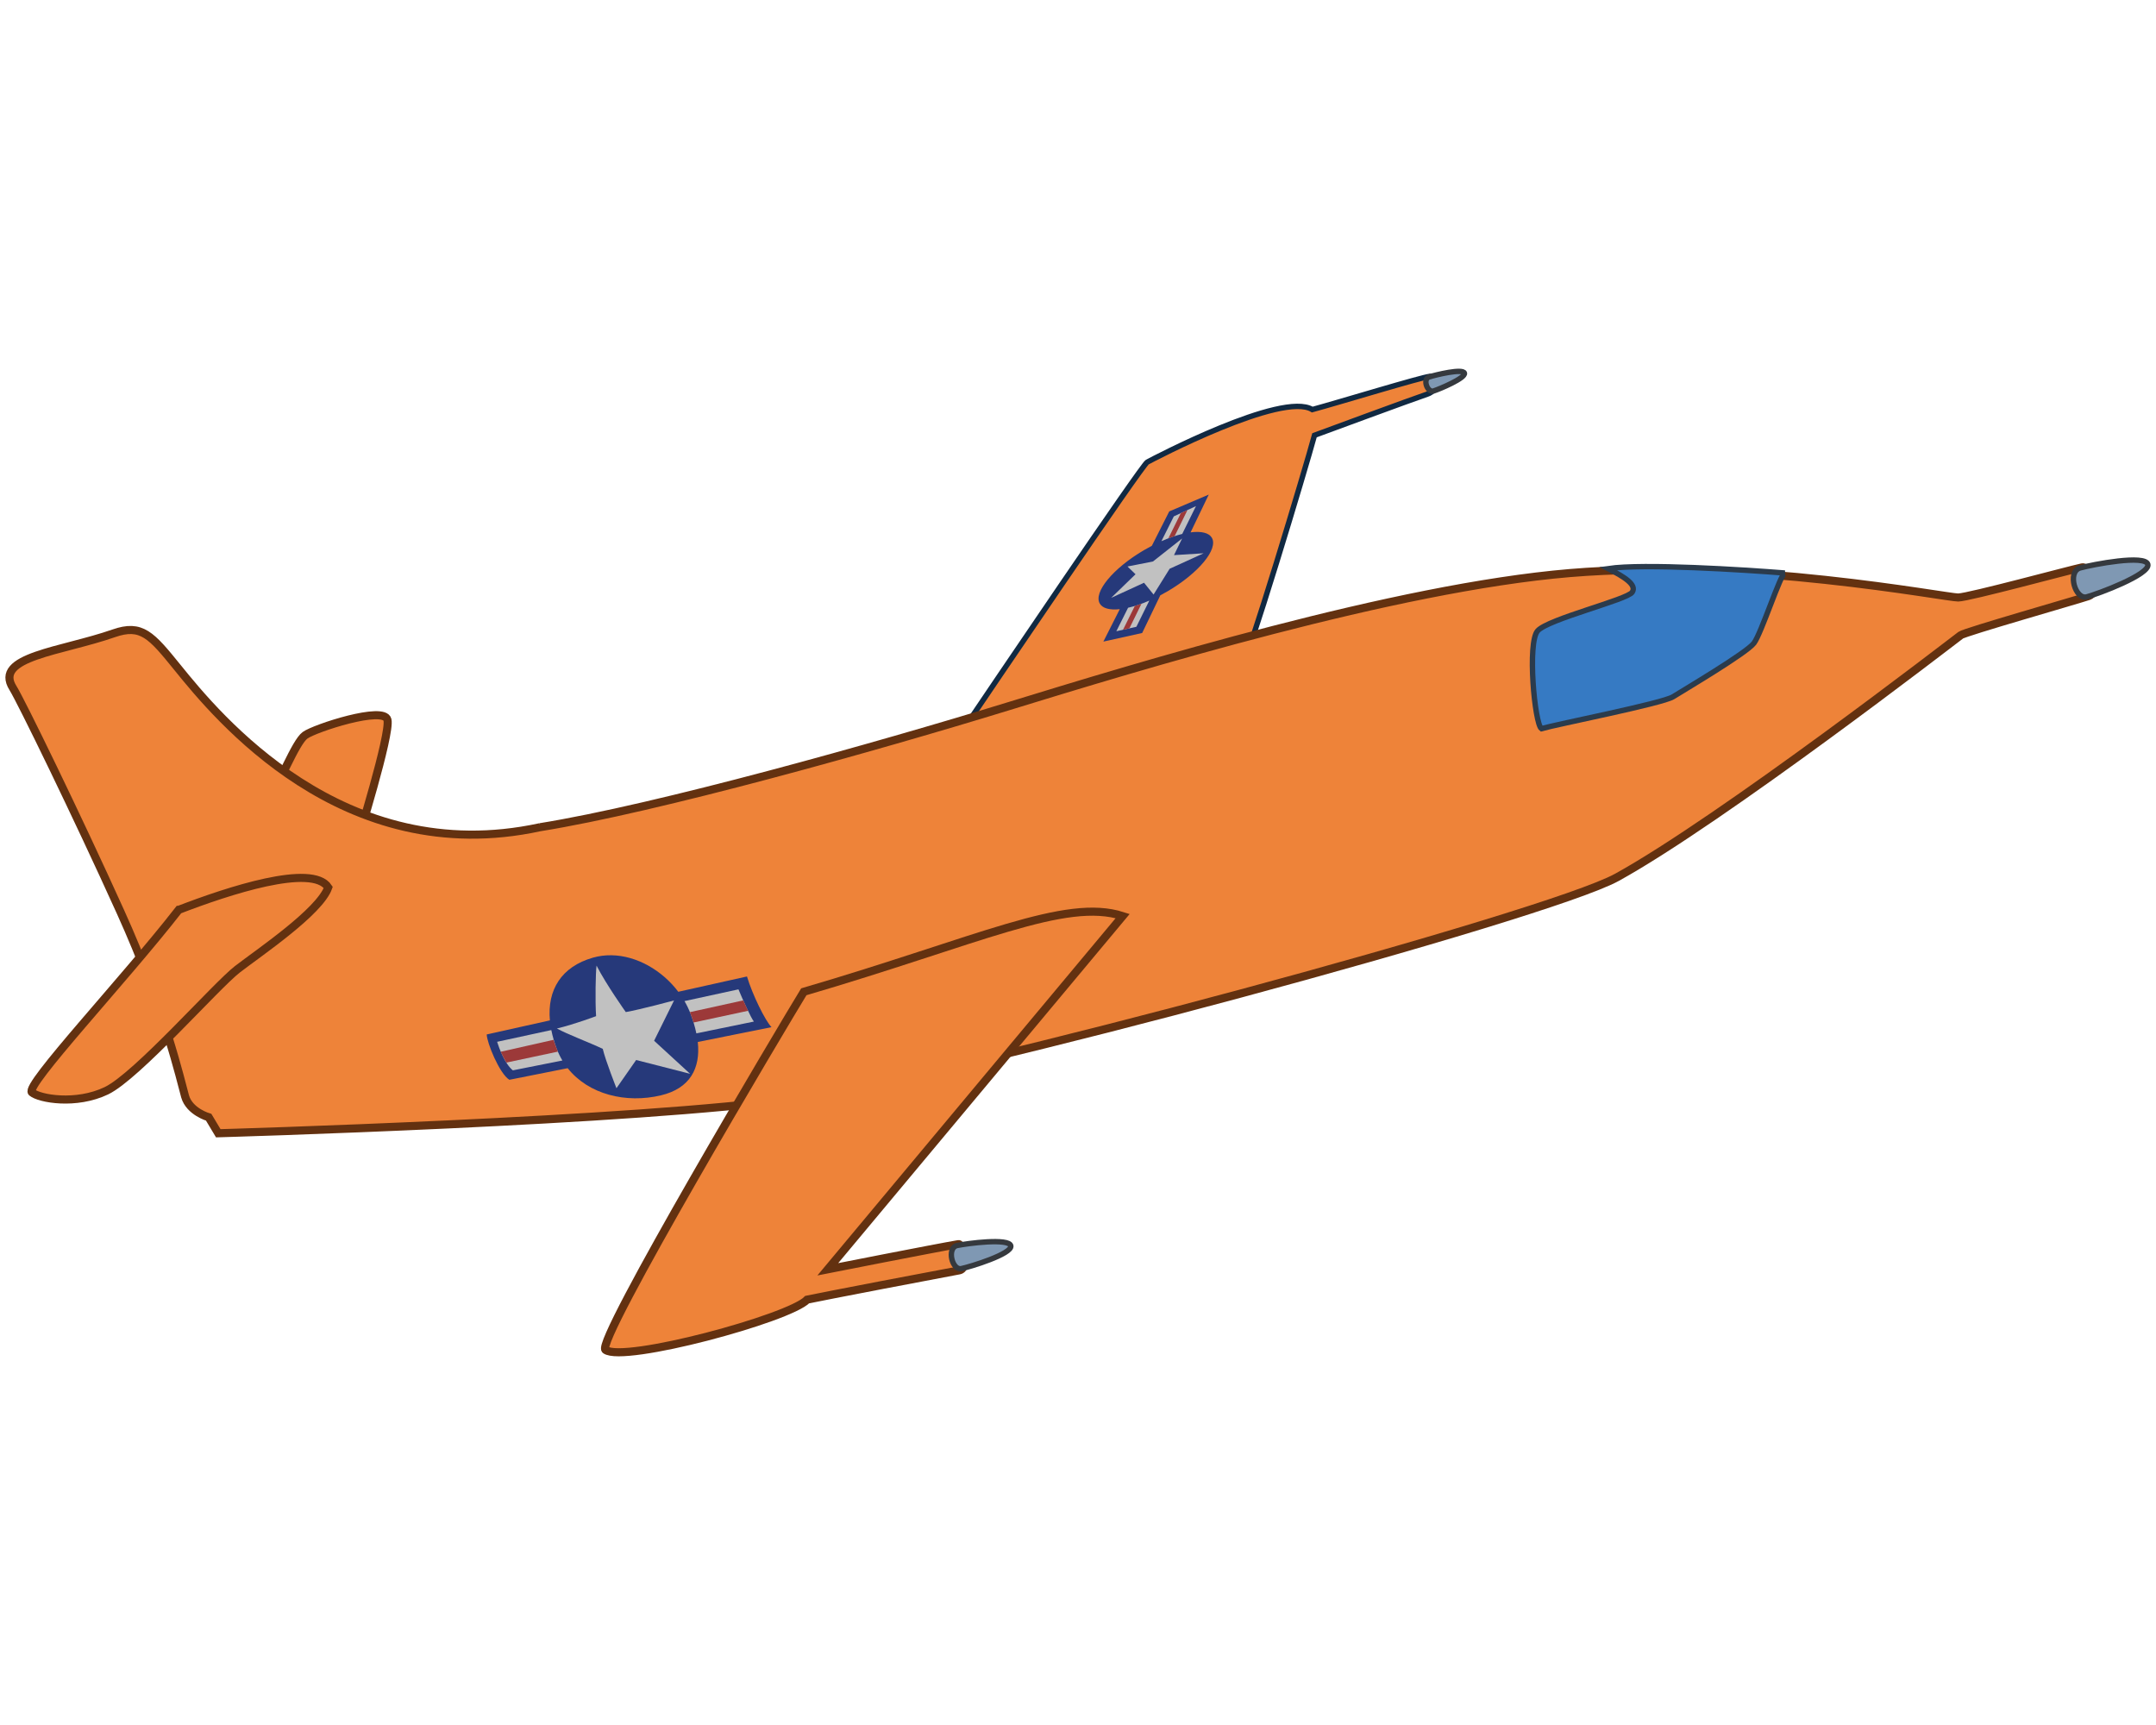
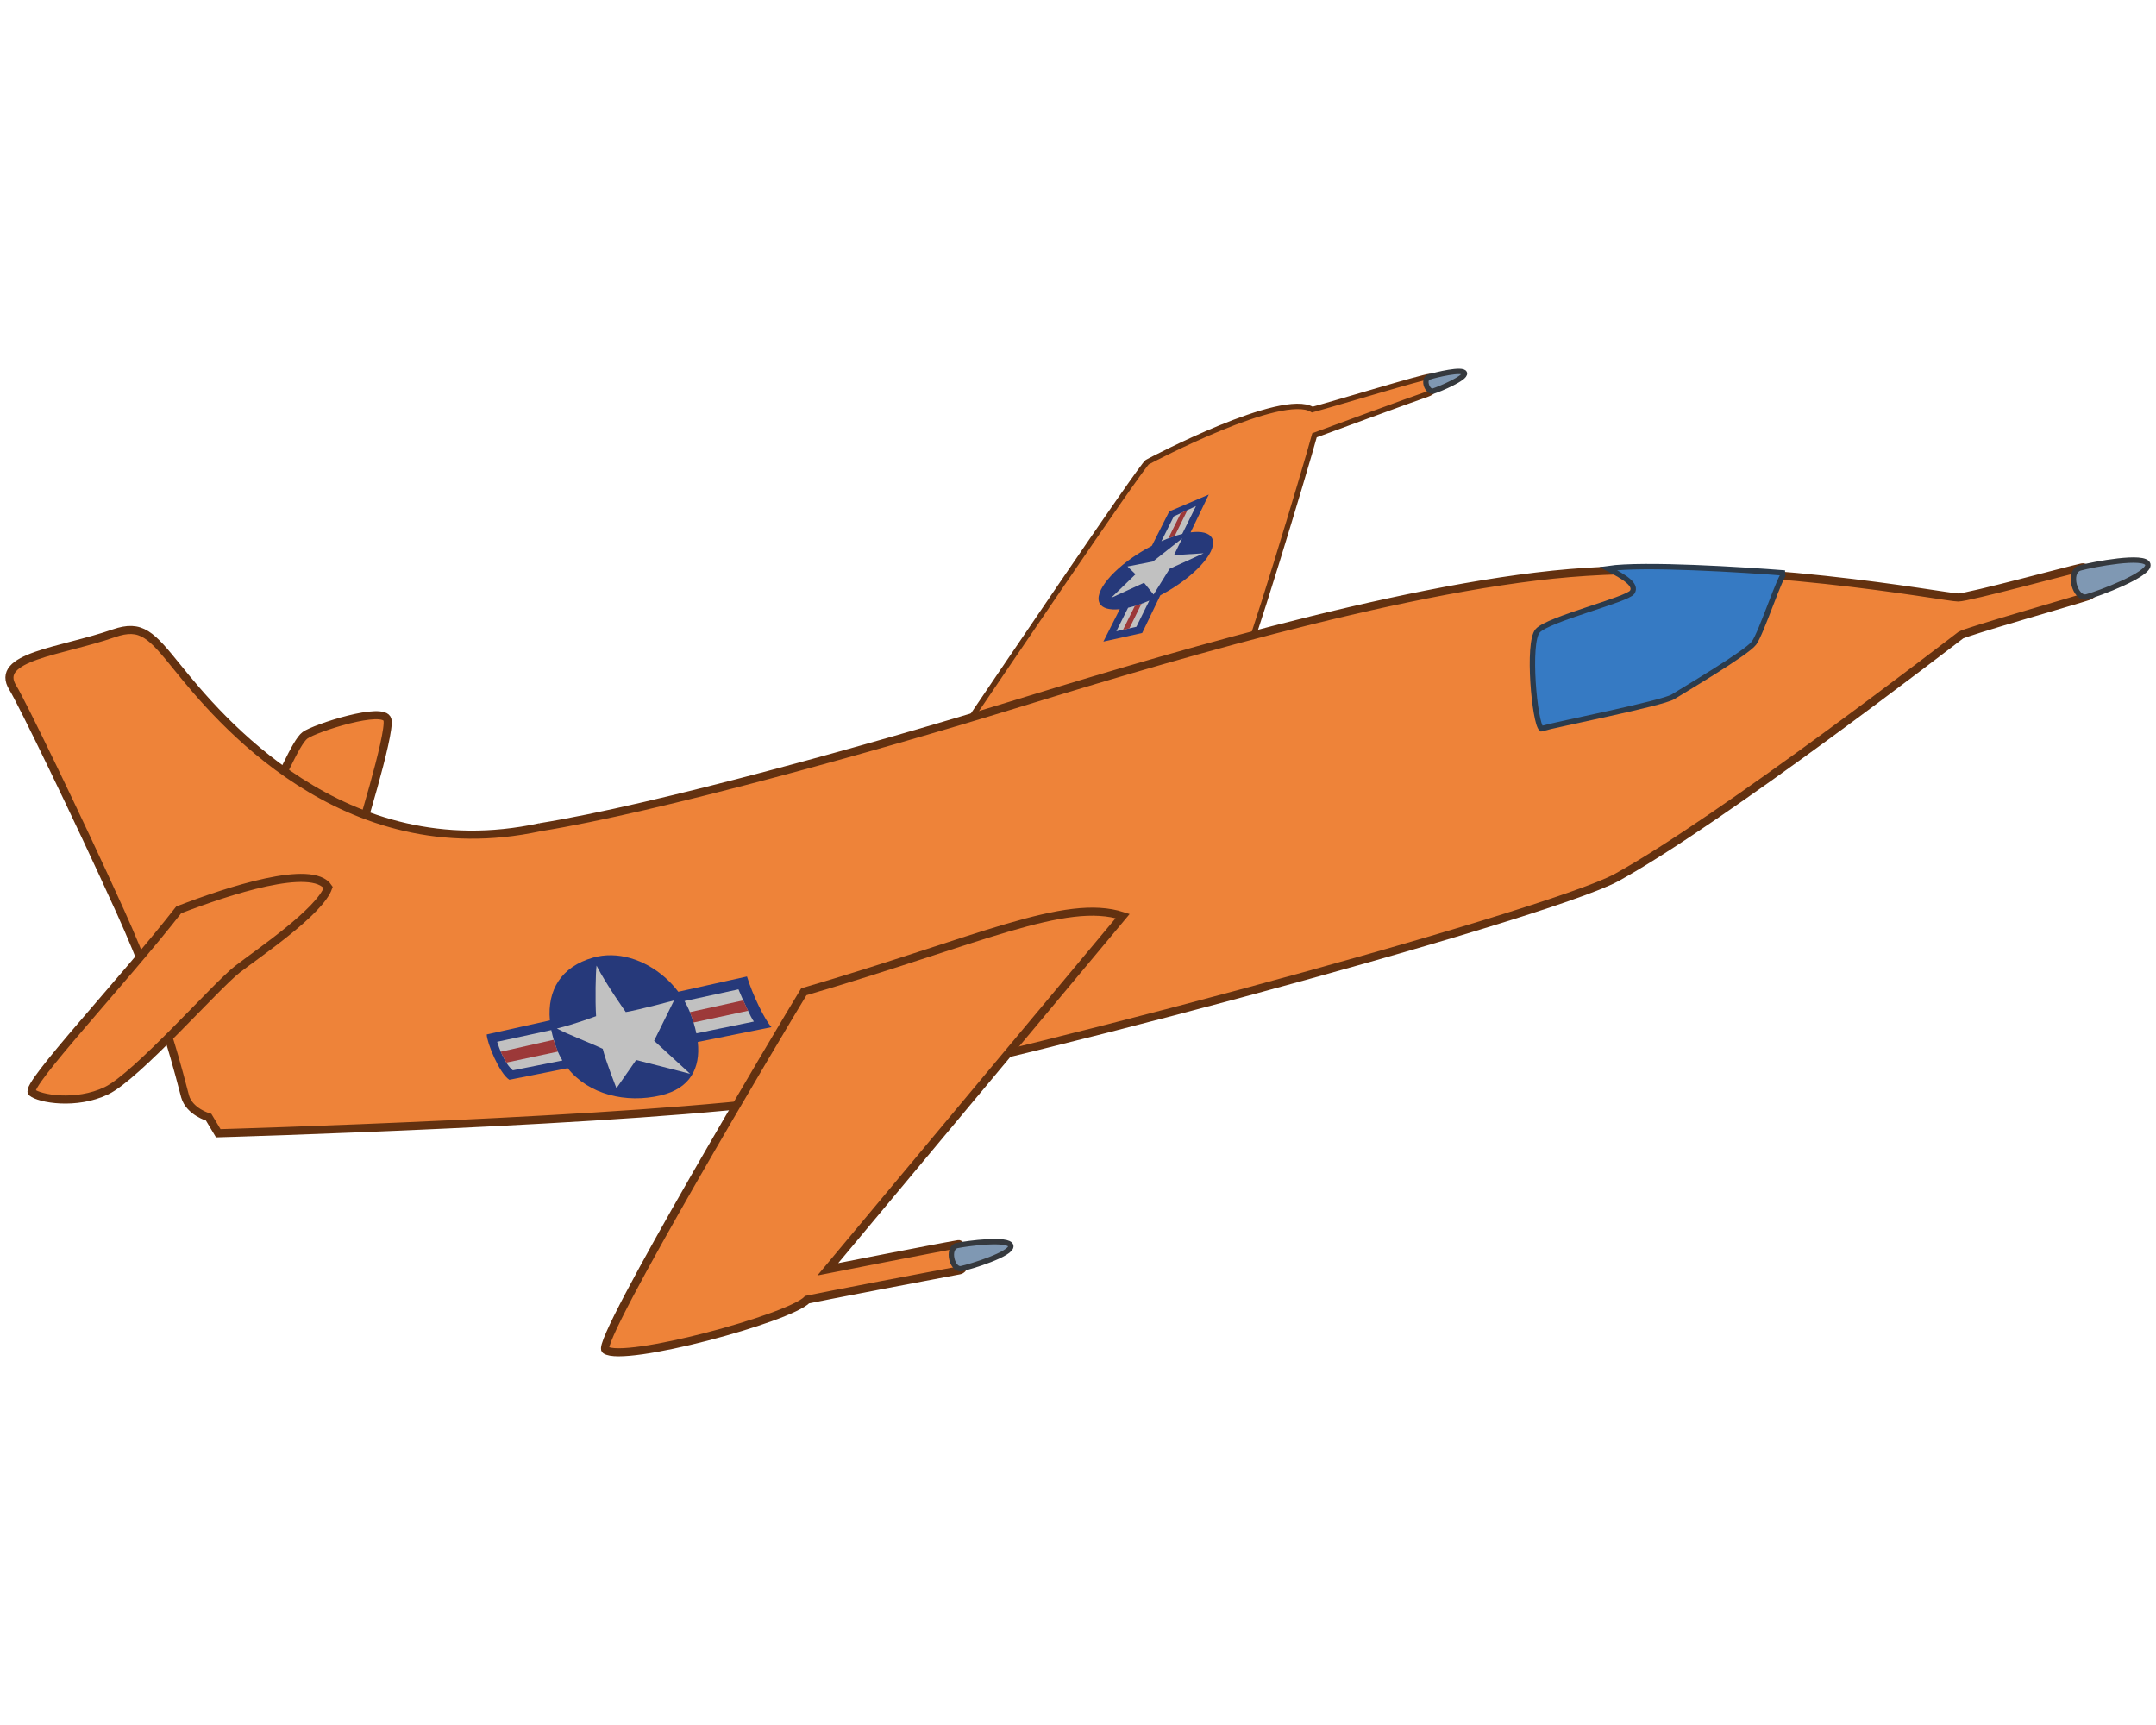
<svg xmlns="http://www.w3.org/2000/svg" width="800" height="640" viewBox="0 0 800 640" version="1.1" id="svg1038">
-   <g id="layer2">
-     <path style="fill:#ee8339;fill-opacity:1;stroke:#633110;stroke-width:3;stroke-linecap:square;stroke-miterlimit:4;stroke-dasharray:none;stroke-opacity:1" d="M132.401 312.82s12.634-40.476 11.367-45.757c-1.267-5.28-26.964 3.11-30.563 5.729-3.598 2.618-9.379 17.775-14.846 26.723-5.468 8.948 25.289 16.181 34.042 13.304z" id="path874" />
-     <path style="fill:#ee8339;fill-opacity:1;stroke:#112942;stroke-width:2;stroke-linecap:square" d="M354.657 274.75c12.537-18.57 69.137-102.259 71.054-103.302 1.917-1.044 50.037-26.363 61.23-19.49 10.083-2.739 40.63-12.08 43.65-12.313 3.022-.232 3.527 5.106-1.02 6.599-4.548 1.493-41.815 15.25-41.815 15.25-3.285 12.155-24.907 84.183-28.525 90.205-3.618 6.023-104.574 23.052-104.574 23.052z" id="path880" />
-     <path style="fill:#ee8339;fill-opacity:1;stroke:#633110;stroke-width:3;stroke-linecap:square;stroke-miterlimit:4;stroke-dasharray:none;stroke-opacity:1" d="M200.31 306.92c43.563-7 124.849-29.826 173.666-44.82 48.818-14.995 143.718-44.045 208.52-49.483 64.802-5.438 140.015 9.159 144.109 9.066 4.093-.093 41.169-10.164 45.941-11.166 3.003-.63 7.3 9.002 2.31 10.677-4.6 1.544-45.713 13.264-47.32 14.479-3.212 2.428-88.514 68.266-127.53 89.813-26.062 14.394-245.906 73.57-304.404 82.046-58.498 8.476-214.613 12.923-214.613 12.923l-3.555-5.94s-7.137-2.026-8.758-7.751c-1.62-5.725-7.475-31.968-23.94-68.377-16.464-36.409-37.064-78.589-39.93-83.134-7.366-11.681 17.972-13.5 37.37-20.272 10.36-3.617 13.944.645 23.741 12.747 14.509 17.92 61.12 75.044 134.394 59.192z" id="path870" />
-     <path style="fill:#ee8339;fill-opacity:1;stroke:#633110;stroke-width:3;stroke-linecap:square;stroke-miterlimit:4;stroke-dasharray:none;stroke-opacity:1" d="M66.31 337.574c-20.278 26.038-57.302 65.319-54.475 67.711 2.827 2.393 16.4 4.8 27.665-.61 11.267-5.41 40.648-38.916 48.588-45.055 7.94-6.139 30.534-21.317 33.714-30.378-5.97-9.025-37.235 1.292-55.491 8.332z" id="path872" />
-     <path style="fill:#367ac3;fill-opacity:1;stroke:#2b3b4c;stroke-width:2;stroke-linecap:square;stroke-opacity:1" d="M596.708 210.954c5.937 3.05 10.764 5.973 8.93 8.769-1.834 2.795-31.178 9.926-35.081 14.32-3.903 4.393-1.121 34.426 1.396 36.3 5.485-1.603 44.9-9.357 48.839-11.829 3.94-2.471 27.288-16.25 30.032-19.906 2.743-3.655 9.894-25.804 11.446-26.016-15.473-1.212-52.308-3.565-65.562-1.638z" id="path876" />
-     <path style="fill:#ee8339;fill-opacity:1;stroke:#633110;stroke-width:3;stroke-linecap:square;stroke-miterlimit:4;stroke-dasharray:none;stroke-opacity:1" d="M416.58 339.87 307.163 470.924s39.6-7.813 48.495-9.332c1.45-.248 4.121 9.026.249 9.73-7.453 1.354-50.621 9.625-56.383 10.852-6.687 6.993-68.065 23.557-74.867 18.646-4.001-2.89 66.321-120.97 73.606-132.852 64.919-19.01 97.03-34.975 118.317-28.098z" id="path878" />
-     <path style="fill:#7f98b3;fill-opacity:1;stroke:#35393e;stroke-width:2;stroke-linecap:square;stroke-opacity:1" d="M530.19 139.875c2.584-.825 12.62-3.241 13.192-1.437.572 1.805-9.326 5.959-11.493 6.632-2.166.674-4.093-4.254-1.7-5.195z" id="path882-3" />
-     <path style="fill:#7f98b3;fill-opacity:1;stroke:#35393e;stroke-width:2;stroke-linecap:square;stroke-opacity:1" d="M355.018 462.124c4.02-.84 19.5-2.854 20.048.116.548 2.97-15.02 7.766-18.388 8.442-3.367.677-5.413-7.498-1.66-8.558z" id="path882-3-6" />
-     <path style="fill:#7f98b3;fill-opacity:1;stroke:#35393e;stroke-width:2;stroke-linecap:square;stroke-opacity:1" d="M771.692 210.75c5.018-1.362 24.408-5.064 25.278-1.348.87 3.715-18.467 10.944-22.67 12.05-4.204 1.108-7.275-9.08-2.608-10.701z" id="path882-3-7" />
-     <path id="path1087-1" style="fill:#26397a;fill-opacity:1;stroke:none;stroke-width:3;stroke-linecap:square;stroke-miterlimit:4;stroke-dasharray:none;stroke-opacity:1" d="M226.84 354.413a23.595 23.595 0 0 0-6.82.892c-11.733 3.35-17.018 11.982-15.978 23.274l-23.44 5.216c.041 2.989 4.68 14.509 8.4 16.821 0 0 12.398-2.437 21.643-4.304 7.722 9.748 21.648 13.182 34.646 10.066 10.65-2.554 14.707-9.916 13.625-19.79 10.33-2.08 25.665-5.173 27.353-5.5-2.369-2.46-7.062-12.033-9.1-18.802l-25.48 5.676c-5.993-7.935-15.414-13.42-24.849-13.549z" />
-     <path id="path1015" style="fill:#26397a;fill-opacity:1;stroke:none;stroke-width:1;stroke-linecap:square;stroke-miterlimit:4;stroke-dasharray:none;stroke-opacity:1" d="m448.521 183.494-14.667 6.252-6.453 12.75a8.8 24.112 59.535 0 0-2.982 1.65 8.8 24.112 59.535 0 0-16.322 19.812 8.8 24.112 59.535 0 0 7.403 2.053l-6.088 12.031 14.403-3.194 6.72-13.968a8.8 24.112 59.535 0 0 2.805-1.56 8.8 24.112 59.535 0 0 16.322-19.812 8.8 24.112 59.535 0 0-7.885-1.995z" />
-     <path id="path1017-6" style="fill:#c1c1c1;fill-opacity:1;stroke:none;stroke-width:1;stroke-linecap:square;stroke-miterlimit:4;stroke-dasharray:none;stroke-opacity:1" d="m443.774 187.771-8.219 3.814-4.61 9.207a8.8 24.112 59.535 0 1 7.727-2.692zm-17.315 35.06a8.8 24.112 59.535 0 1-7.875 2.656l-4.362 8.712 7.437-1.651z" />
-     <path style="fill:#c1c1c1;fill-opacity:1;stroke:none;stroke-width:1;stroke-linecap:square;stroke-miterlimit:4;stroke-dasharray:none;stroke-opacity:1" d="m418.365 210.177 2.983 2.875-9.05 8.765 12.201-5.609 3.543 4.374 5.956-9.558 12.618-5.75-11 .69 3.014-6.179-10.821 8.536z" id="path1062" />
-     <path id="path1064" style="fill:#9c3939;fill-opacity:1;stroke:none;stroke-width:1;stroke-linecap:square;stroke-miterlimit:4;stroke-dasharray:none;stroke-opacity:1" d="m440.613 189.238-2.454 1.14-4.637 9.35a8.8 24.112 59.535 0 1 2.348-.828zm-17.058 34.754a8.8 24.112 59.535 0 1-2.469.829l-4.375 8.826 2.365-.526z" />
-     <path style="fill:#c1c1c1;fill-opacity:1;stroke:none;stroke-width:1;stroke-linecap:square;stroke-miterlimit:4;stroke-dasharray:none;stroke-opacity:1" d="M221.184 377.01c-.378-5.723-.174-16.204.167-18.751 3.597 7.032 10.85 17.234 10.85 17.234 5.234-.898 17.906-4.31 17.906-4.31l-7.395 14.952 13.356 12.26-20.026-5.117-7.3 10.47s-4.086-10.303-5.083-14.614c-5.263-2.48-13.04-5.356-17.015-7.545 6.372-1.507 14.54-4.58 14.54-4.58z" id="path935" />
-     <path id="path1112" style="fill:#c1c1c1;fill-opacity:1;stroke:none;stroke-width:3;stroke-linecap:square;stroke-miterlimit:4;stroke-dasharray:none;stroke-opacity:1" d="m274.006 367.064-20.02 4.355a31.924 31.924 0 0 1 2.191 4.547c.993 2.58 1.722 5.06 2.211 7.43 10.78-2.193 19.45-3.964 21.35-4.383-1.064-1.272-4.164-8.197-5.732-11.95zm-69.435 15.107-20.11 4.353c.678 2.215 2.847 8.179 5.83 10.59 0 0 10.681-2.095 18.388-3.651a27.154 27.154 0 0 1-2.145-4.46 44.4 44.4 0 0 1-1.963-6.832z" />
-     <path id="path1135" style="fill:#9c3939;fill-opacity:1;stroke:none;stroke-width:3;stroke-linecap:square;stroke-miterlimit:4;stroke-dasharray:none;stroke-opacity:1" d="m275.786 371.157-19.793 4.361a48.914 48.914 0 0 1 1.35 3.843l20.233-4.342c-.592-1.23-1.19-2.517-1.79-3.862zm-70.403 14.634-19.597 4.425c.505 1.124 1.44 2.957 2.112 4.02l19.103-4.07c-.59-1.42-1.106-2.871-1.618-4.375z" />
-   </g>
+   <path style="fill:#ee8339;fill-opacity:1;stroke:#633110;stroke-width:3;stroke-linecap:square;stroke-miterlimit:4;stroke-dasharray:none;stroke-opacity:1" d="M132.401 312.82s12.634-40.476 11.367-45.757c-1.267-5.28-26.964 3.11-30.563 5.729-3.598 2.618-9.379 17.775-14.846 26.723-5.468 8.948 25.289 16.181 34.042 13.304z" id="path874" />
+   <path style="fill:#ee8339;fill-opacity:1;stroke:#633110;stroke-width:2;stroke-linecap:square;stroke-opacity:1" d="M354.657 274.75c12.537-18.57 69.137-102.259 71.054-103.302 1.917-1.044 50.037-26.363 61.23-19.49 10.083-2.739 40.63-12.08 43.65-12.313 3.022-.232 3.527 5.106-1.02 6.599-4.548 1.493-41.815 15.25-41.815 15.25-3.285 12.155-24.907 84.183-28.525 90.205-3.618 6.023-104.574 23.052-104.574 23.052z" id="path880" />
+   <path style="fill:#ee8339;fill-opacity:1;stroke:#633110;stroke-width:3;stroke-linecap:square;stroke-miterlimit:4;stroke-dasharray:none;stroke-opacity:1" d="M200.31 306.92c43.563-7 124.849-29.826 173.666-44.82 48.818-14.995 143.718-44.045 208.52-49.483 64.802-5.438 140.015 9.159 144.109 9.066 4.093-.093 41.169-10.164 45.941-11.166 3.003-.63 7.3 9.002 2.31 10.677-4.6 1.544-45.713 13.264-47.32 14.479-3.212 2.428-88.514 68.266-127.53 89.813-26.062 14.394-245.906 73.57-304.404 82.046-58.498 8.476-214.613 12.923-214.613 12.923l-3.555-5.94s-7.137-2.026-8.758-7.751c-1.62-5.725-7.475-31.968-23.94-68.377-16.464-36.409-37.064-78.589-39.93-83.134-7.366-11.681 17.972-13.5 37.37-20.272 10.36-3.617 13.944.645 23.741 12.747 14.509 17.92 61.12 75.044 134.394 59.192z" id="path870" />
+   <path style="fill:#ee8339;fill-opacity:1;stroke:#633110;stroke-width:3;stroke-linecap:square;stroke-miterlimit:4;stroke-dasharray:none;stroke-opacity:1" d="M66.31 337.574c-20.278 26.038-57.302 65.319-54.475 67.711 2.827 2.393 16.4 4.8 27.665-.61 11.267-5.41 40.648-38.916 48.588-45.055 7.94-6.139 30.534-21.317 33.714-30.378-5.97-9.025-37.235 1.292-55.491 8.332z" id="path872" />
+   <path style="fill:#367ac3;fill-opacity:1;stroke:#2b3b4c;stroke-width:2;stroke-linecap:square;stroke-opacity:1" d="M596.708 210.954c5.937 3.05 10.764 5.973 8.93 8.769-1.834 2.795-31.178 9.926-35.081 14.32-3.903 4.393-1.121 34.426 1.396 36.3 5.485-1.603 44.9-9.357 48.839-11.829 3.94-2.471 27.288-16.25 30.032-19.906 2.743-3.655 9.894-25.804 11.446-26.016-15.473-1.212-52.308-3.565-65.562-1.638z" id="path876" />
+   <path style="fill:#ee8339;fill-opacity:1;stroke:#633110;stroke-width:3;stroke-linecap:square;stroke-miterlimit:4;stroke-dasharray:none;stroke-opacity:1" d="M416.58 339.87 307.163 470.924s39.6-7.813 48.495-9.332c1.45-.248 4.121 9.026.249 9.73-7.453 1.354-50.621 9.625-56.383 10.852-6.687 6.993-68.065 23.557-74.867 18.646-4.001-2.89 66.321-120.97 73.606-132.852 64.919-19.01 97.03-34.975 118.317-28.098z" id="path878" />
+   <path style="fill:#7f98b3;fill-opacity:1;stroke:#35393e;stroke-width:2;stroke-linecap:square;stroke-opacity:1" d="M530.19 139.875c2.584-.825 12.62-3.241 13.192-1.437.572 1.805-9.326 5.959-11.493 6.632-2.166.674-4.093-4.254-1.7-5.195z" id="path882-3" />
+   <path style="fill:#7f98b3;fill-opacity:1;stroke:#35393e;stroke-width:2;stroke-linecap:square;stroke-opacity:1" d="M355.018 462.124c4.02-.84 19.5-2.854 20.048.116.548 2.97-15.02 7.766-18.388 8.442-3.367.677-5.413-7.498-1.66-8.558z" id="path882-3-6" />
+   <path style="fill:#7f98b3;fill-opacity:1;stroke:#35393e;stroke-width:2;stroke-linecap:square;stroke-opacity:1" d="M771.692 210.75c5.018-1.362 24.408-5.064 25.278-1.348.87 3.715-18.467 10.944-22.67 12.05-4.204 1.108-7.275-9.08-2.608-10.701z" id="path882-3-7" />
+   <path id="path1087-1" style="fill:#26397a;fill-opacity:1;stroke:none;stroke-width:3;stroke-linecap:square;stroke-miterlimit:4;stroke-dasharray:none;stroke-opacity:1" d="M226.84 354.413a23.595 23.595 0 0 0-6.82.892c-11.733 3.35-17.018 11.982-15.978 23.274l-23.44 5.216c.041 2.989 4.68 14.509 8.4 16.821 0 0 12.398-2.437 21.643-4.304 7.722 9.748 21.648 13.182 34.646 10.066 10.65-2.554 14.707-9.916 13.625-19.79 10.33-2.08 25.665-5.173 27.353-5.5-2.369-2.46-7.062-12.033-9.1-18.802l-25.48 5.676c-5.993-7.935-15.414-13.42-24.849-13.549z" />
+   <path id="path1015" style="fill:#26397a;fill-opacity:1;stroke:none;stroke-width:1;stroke-linecap:square;stroke-miterlimit:4;stroke-dasharray:none;stroke-opacity:1" d="m448.521 183.494-14.667 6.252-6.453 12.75a8.8 24.112 59.535 0 0-2.982 1.65 8.8 24.112 59.535 0 0-16.322 19.812 8.8 24.112 59.535 0 0 7.403 2.053l-6.088 12.031 14.403-3.194 6.72-13.968a8.8 24.112 59.535 0 0 2.805-1.56 8.8 24.112 59.535 0 0 16.322-19.812 8.8 24.112 59.535 0 0-7.885-1.995z" />
+   <path id="path1017-6" style="fill:#c1c1c1;fill-opacity:1;stroke:none;stroke-width:1;stroke-linecap:square;stroke-miterlimit:4;stroke-dasharray:none;stroke-opacity:1" d="m443.774 187.771-8.219 3.814-4.61 9.207a8.8 24.112 59.535 0 1 7.727-2.692zm-17.315 35.06a8.8 24.112 59.535 0 1-7.875 2.656l-4.362 8.712 7.437-1.651z" />
+   <path style="fill:#c1c1c1;fill-opacity:1;stroke:none;stroke-width:1;stroke-linecap:square;stroke-miterlimit:4;stroke-dasharray:none;stroke-opacity:1" d="m418.365 210.177 2.983 2.875-9.05 8.765 12.201-5.609 3.543 4.374 5.956-9.558 12.618-5.75-11 .69 3.014-6.179-10.821 8.536z" id="path1062" />
+   <path id="path1064" style="fill:#9c3939;fill-opacity:1;stroke:none;stroke-width:1;stroke-linecap:square;stroke-miterlimit:4;stroke-dasharray:none;stroke-opacity:1" d="m440.613 189.238-2.454 1.14-4.637 9.35a8.8 24.112 59.535 0 1 2.348-.828zm-17.058 34.754a8.8 24.112 59.535 0 1-2.469.829l-4.375 8.826 2.365-.526z" />
+   <path style="fill:#c1c1c1;fill-opacity:1;stroke:none;stroke-width:1;stroke-linecap:square;stroke-miterlimit:4;stroke-dasharray:none;stroke-opacity:1" d="M221.184 377.01c-.378-5.723-.174-16.204.167-18.751 3.597 7.032 10.85 17.234 10.85 17.234 5.234-.898 17.906-4.31 17.906-4.31l-7.395 14.952 13.356 12.26-20.026-5.117-7.3 10.47s-4.086-10.303-5.083-14.614c-5.263-2.48-13.04-5.356-17.015-7.545 6.372-1.507 14.54-4.58 14.54-4.58z" id="path935" />
+   <path id="path1112" style="fill:#c1c1c1;fill-opacity:1;stroke:none;stroke-width:3;stroke-linecap:square;stroke-miterlimit:4;stroke-dasharray:none;stroke-opacity:1" d="m274.006 367.064-20.02 4.355a31.924 31.924 0 0 1 2.191 4.547c.993 2.58 1.722 5.06 2.211 7.43 10.78-2.193 19.45-3.964 21.35-4.383-1.064-1.272-4.164-8.197-5.732-11.95zm-69.435 15.107-20.11 4.353c.678 2.215 2.847 8.179 5.83 10.59 0 0 10.681-2.095 18.388-3.651a27.154 27.154 0 0 1-2.145-4.46 44.4 44.4 0 0 1-1.963-6.832z" />
+   <path id="path1135" style="fill:#9c3939;fill-opacity:1;stroke:none;stroke-width:3;stroke-linecap:square;stroke-miterlimit:4;stroke-dasharray:none;stroke-opacity:1" d="m275.786 371.157-19.793 4.361a48.914 48.914 0 0 1 1.35 3.843l20.233-4.342c-.592-1.23-1.19-2.517-1.79-3.862zm-70.403 14.634-19.597 4.425c.505 1.124 1.44 2.957 2.112 4.02l19.103-4.07c-.59-1.42-1.106-2.871-1.618-4.375z" />
</svg>
